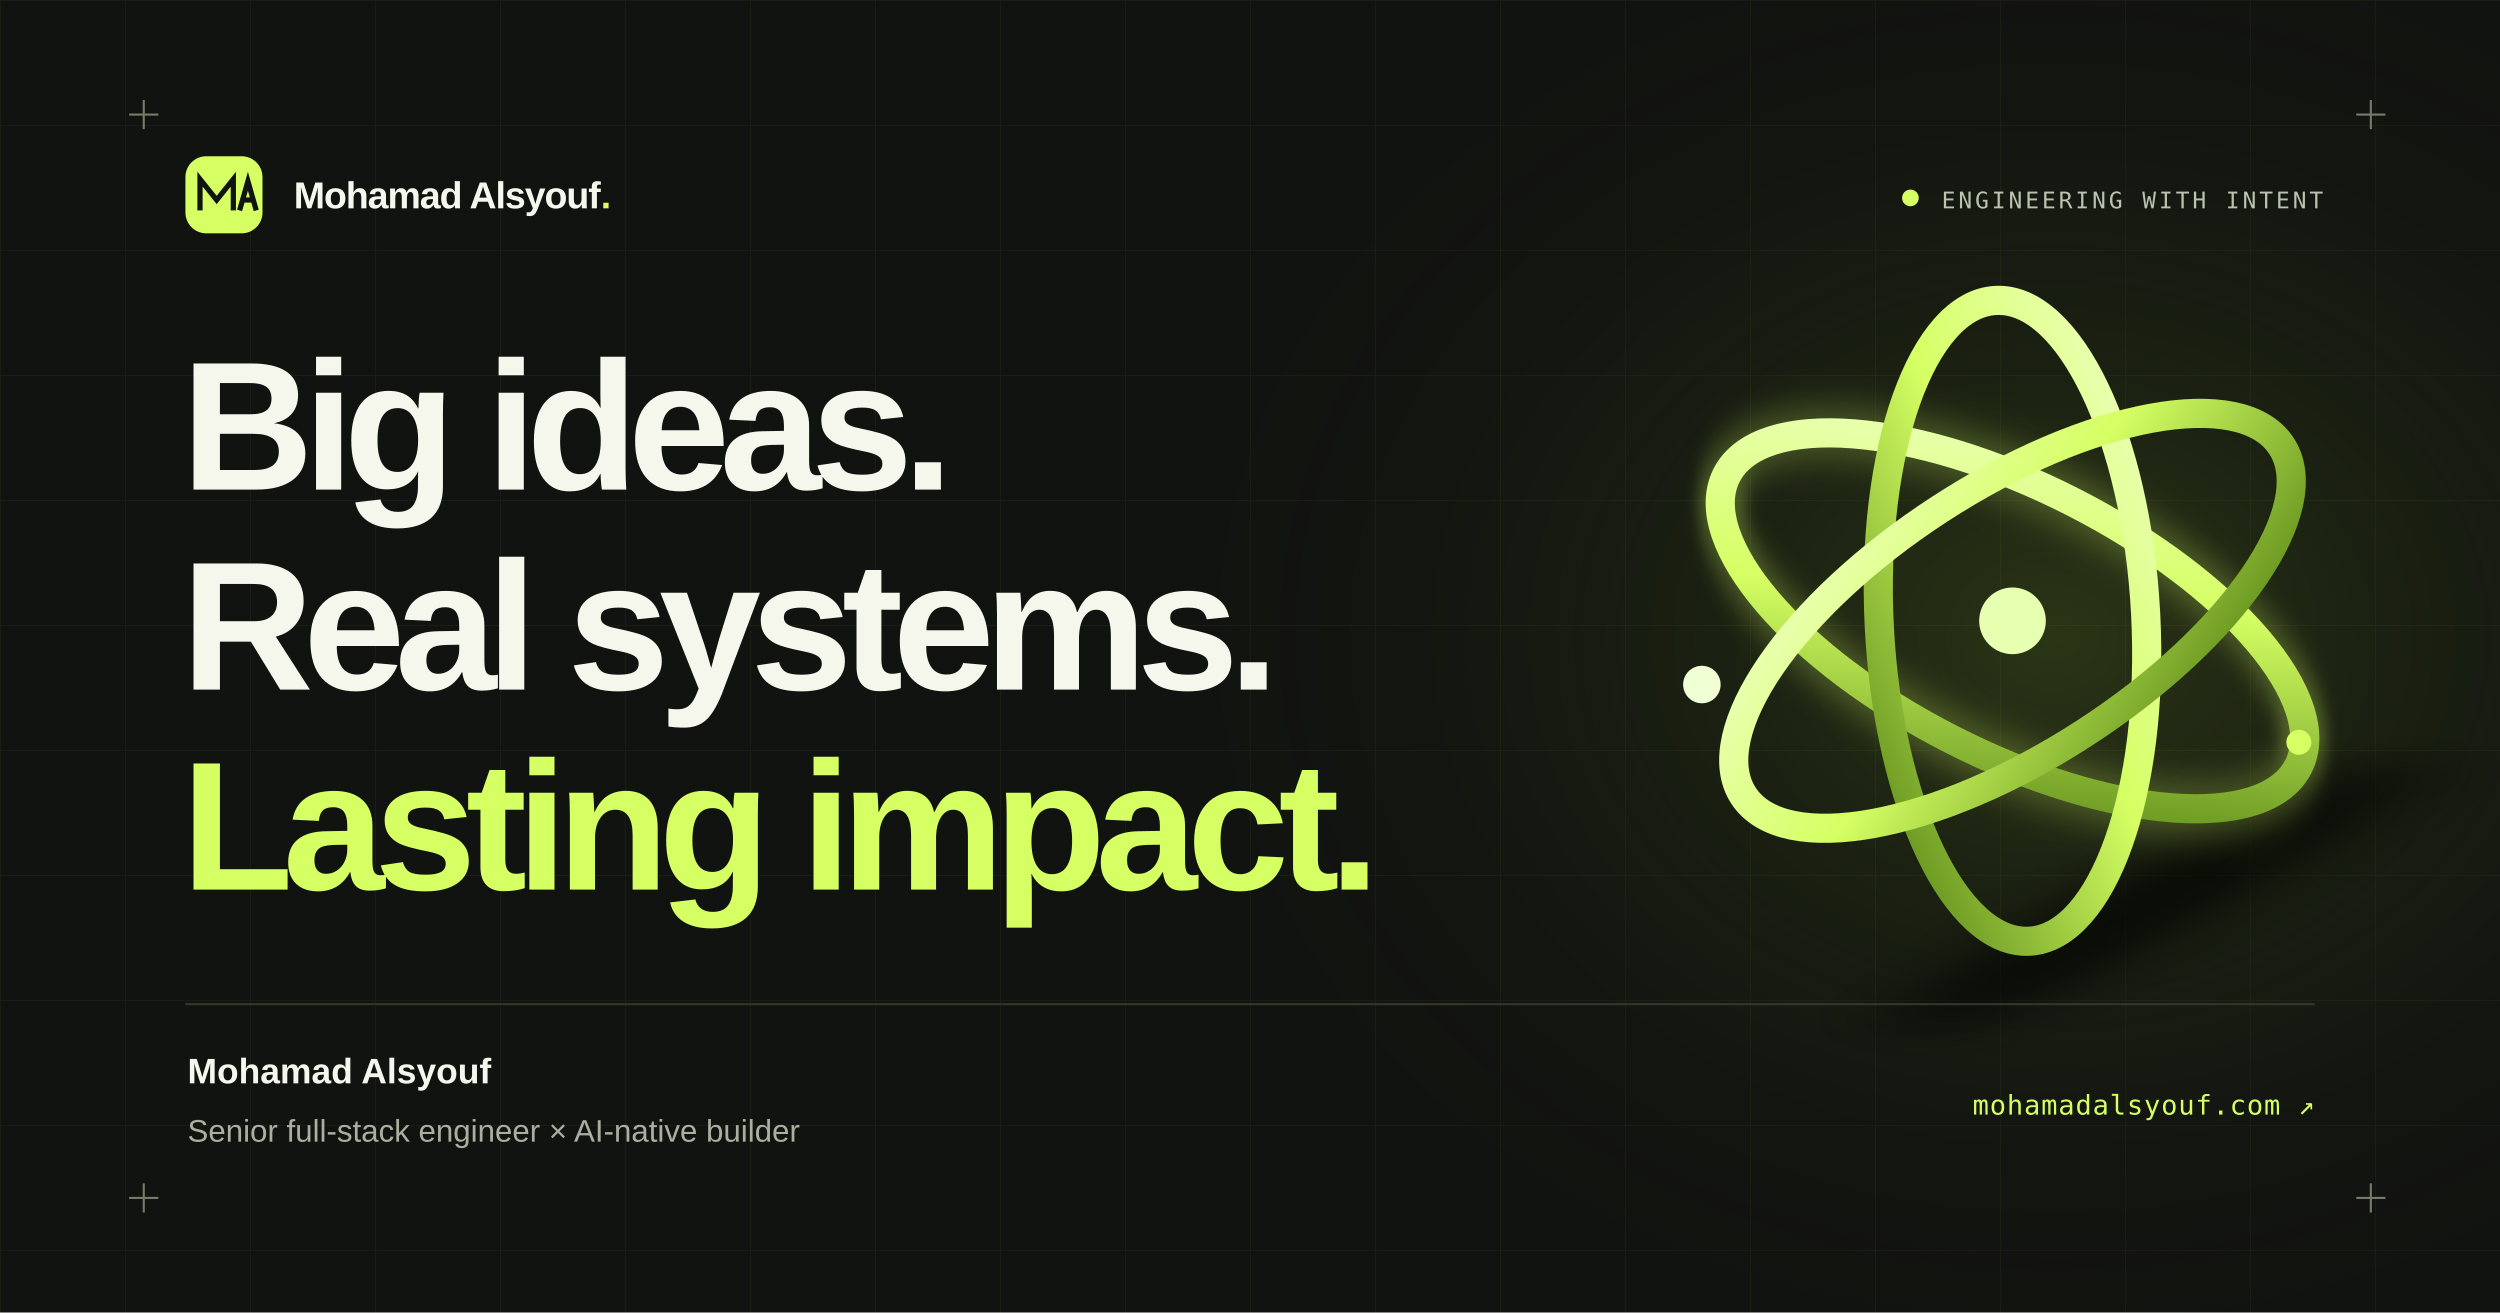
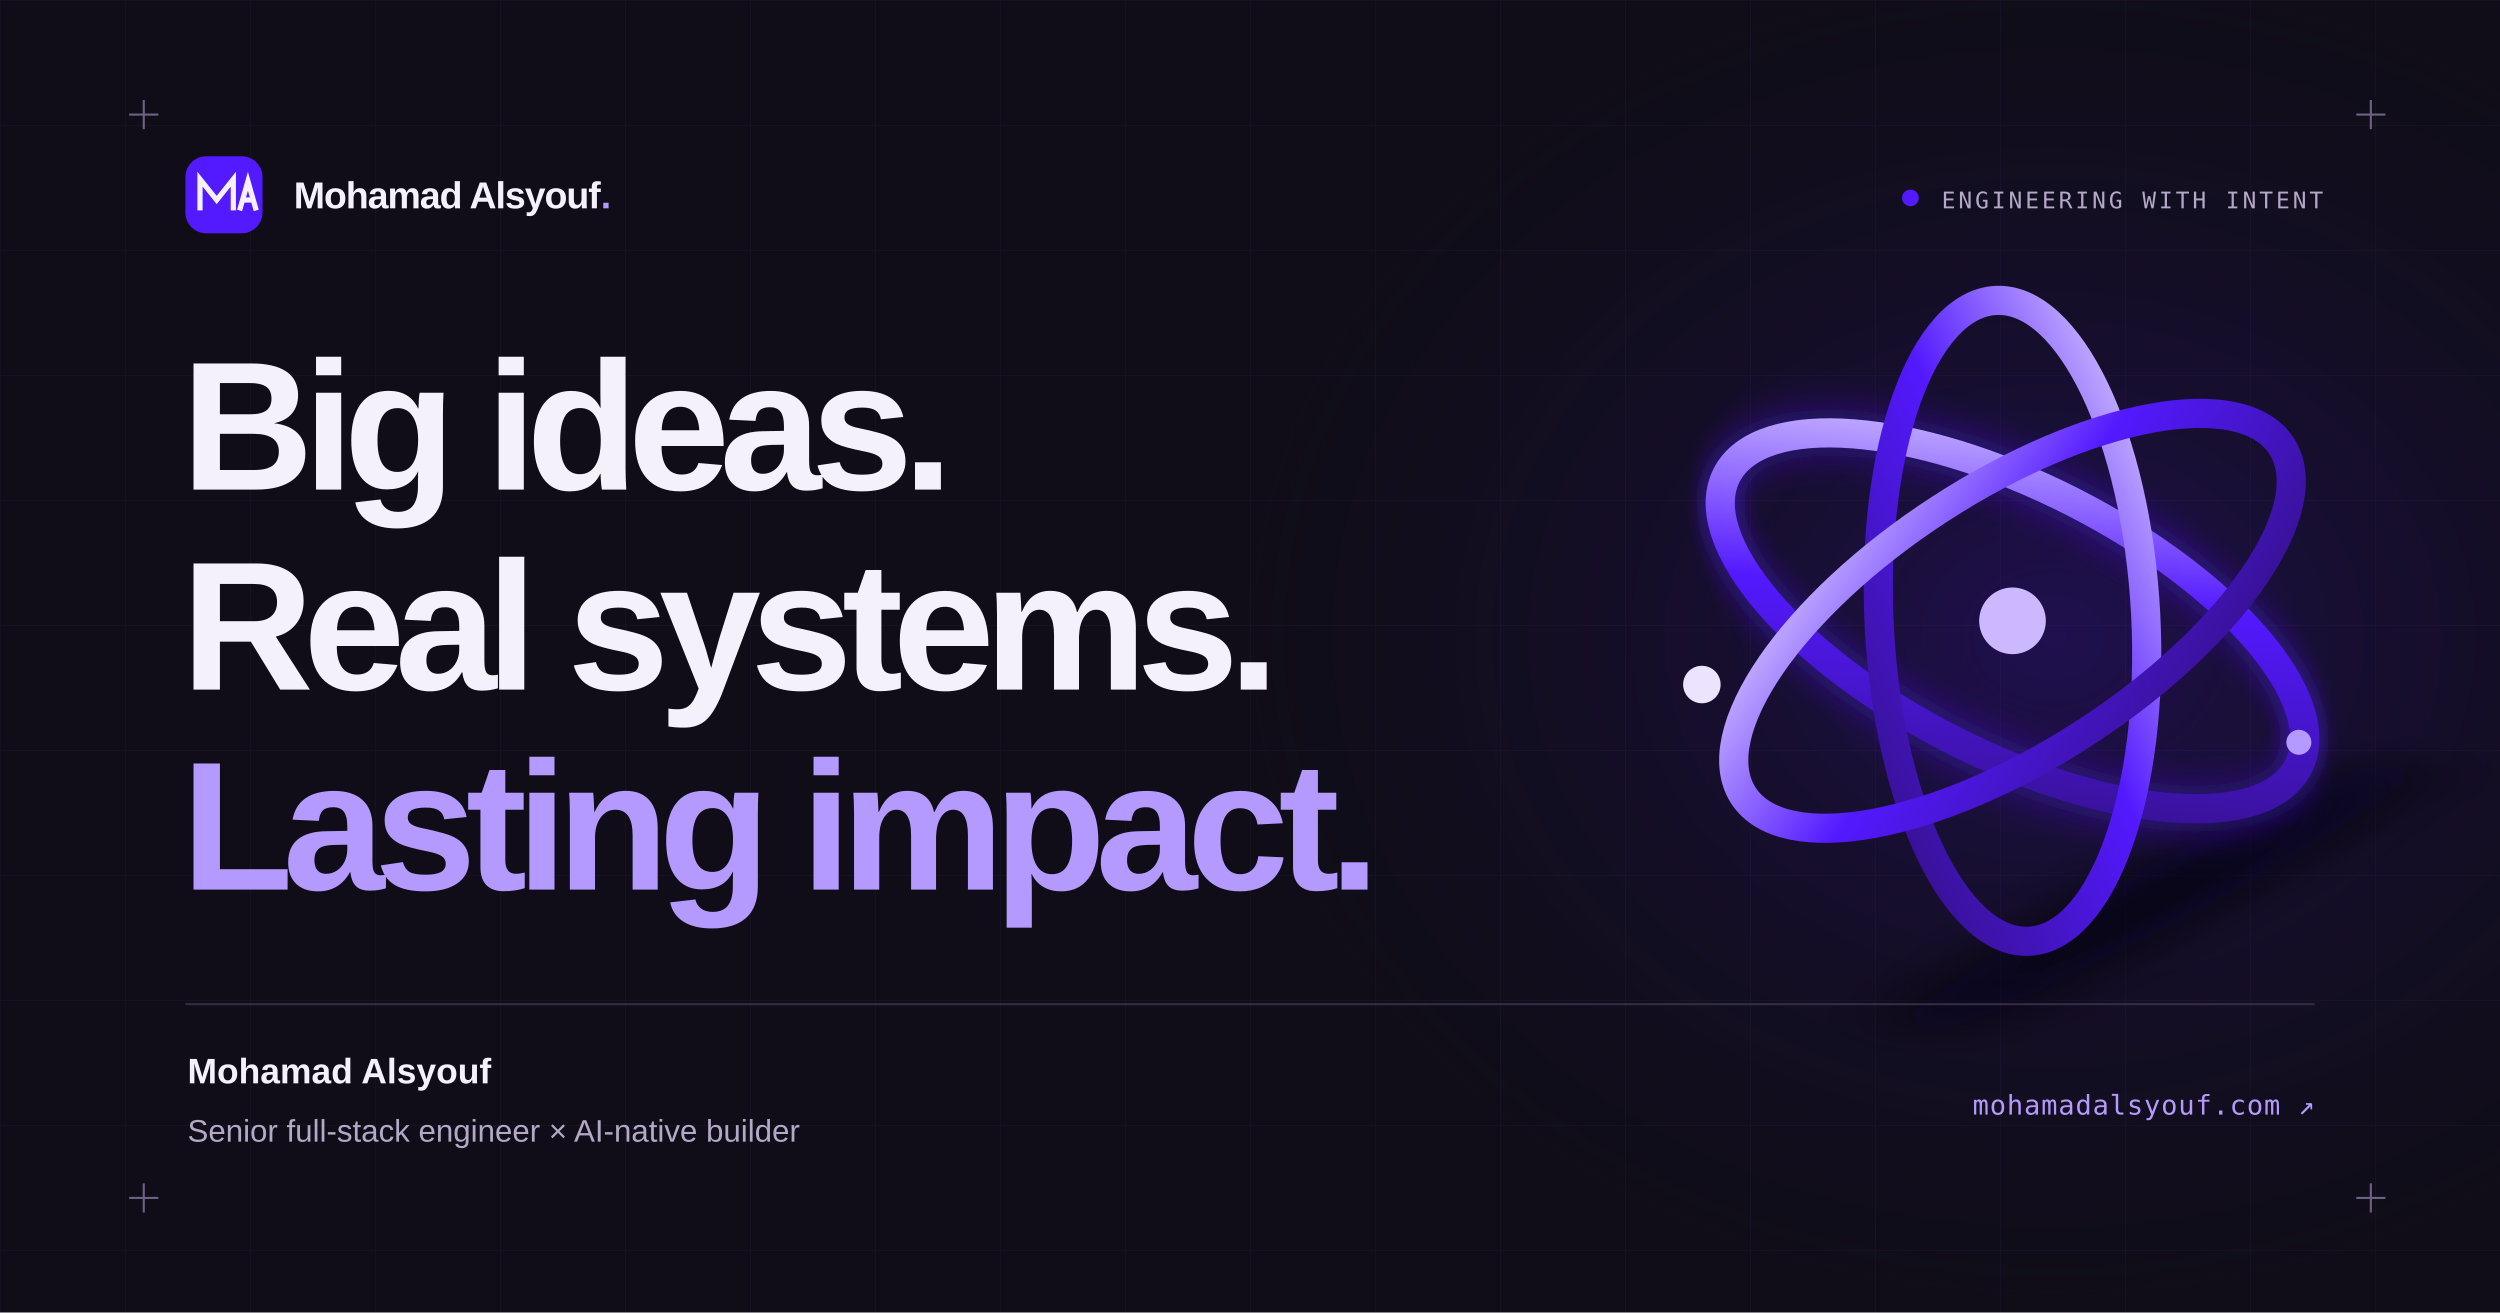
<svg xmlns="http://www.w3.org/2000/svg" width="1200" height="630" viewBox="0 0 1200 630">
  <defs>
    <pattern id="grid" width="60" height="60" patternUnits="userSpaceOnUse">
-       <path d="M60 0H0V60" fill="none" stroke="#d5ff63" stroke-opacity=".045" />
+       <path d="M60 0H0V60" fill="none" stroke="#b49aff" stroke-opacity=".045" />
    </pattern>
    <radialGradient id="aura">
-       <stop stop-color="#a6dc2f" stop-opacity=".17" />
-       <stop offset="1" stop-color="#111310" stop-opacity="0" />
+       <stop stop-color="#5319ff" stop-opacity=".24" />
+       <stop offset="1" stop-color="#100d18" stop-opacity="0" />
    </radialGradient>
    <linearGradient id="ring" x1="0" y1="0" x2="1" y2="1">
-       <stop stop-color="#efffc6" />
-       <stop offset=".45" stop-color="#d5ff63" />
-       <stop offset="1" stop-color="#538213" />
+       <stop stop-color="#e0d5ff" />
+       <stop offset=".45" stop-color="#5319ff" />
+       <stop offset="1" stop-color="#321080" />
    </linearGradient>
    <filter id="glow" x="-100%" y="-100%" width="300%" height="300%">
      <feGaussianBlur stdDeviation="7" />
    </filter>
    <filter id="shadow" x="-100%" y="-100%" width="300%" height="300%">
      <feGaussianBlur stdDeviation="18" />
    </filter>
  </defs>
-   <rect width="1200" height="630" fill="#111310" />
+   <rect width="1200" height="630" fill="#100d18" />
  <rect width="1200" height="630" fill="url(#grid)" />
  <ellipse cx="985" cy="306" rx="435" ry="360" fill="url(#aura)" />
-   <path d="M62 55h14m-7-7v14M1131 55h14m-7-7v14M62 575h14m-7-7v14M1131 575h14m-7-7v14" stroke="#747d67" stroke-width="1" />
-   <rect x="89" y="75" width="37" height="37" rx="10" fill="#d5ff63" />
-   <path d="M96 101V86l8 10 8-10v15m3 0 4-14 4 14m-6-5h5" fill="none" stroke="#111310" stroke-width="2.5" />
-   <text x="141" y="100" fill="#f5f7ed" font-family="Arial,sans-serif" font-size="18" font-weight="700" letter-spacing="-.5">Mohamad Alsyouf<tspan fill="#d5ff63">.</tspan>
+   <path d="M62 55h14m-7-7v14M1131 55h14m-7-7v14M62 575h14m-7-7v14M1131 575h14m-7-7v14" stroke="#6f6185" stroke-width="1" />
+   <rect x="89" y="75" width="37" height="37" rx="10" fill="#5319ff" />
+   <path d="M96 101V86l8 10 8-10v15m3 0 4-14 4 14m-6-5h5" fill="none" stroke="#f5f1fc" stroke-width="2.5" />
+   <text x="141" y="100" fill="#f5f1fc" font-family="Arial,sans-serif" font-size="18" font-weight="700" letter-spacing="-.5">Mohamad Alsyouf<tspan fill="#b49aff">.</tspan>
  </text>
-   <circle cx="917" cy="95" r="4" fill="#d5ff63" />
-   <text x="932" y="100" fill="#bac3b0" font-family="monospace" font-size="11" letter-spacing="1.4">ENGINEERING WITH INTENT</text>
-   <text x="87" y="235" fill="#f5f7ed" font-family="Arial,sans-serif" font-size="88" font-weight="700" letter-spacing="-5">Big ideas.</text>
-   <text x="87" y="331" fill="#f5f7ed" font-family="Arial,sans-serif" font-size="88" font-weight="700" letter-spacing="-5">Real systems.</text>
-   <text x="87" y="427" fill="#d5ff63" font-family="Arial,sans-serif" font-size="88" font-weight="700" letter-spacing="-5">Lasting impact.</text>
+   <circle cx="917" cy="95" r="4" fill="#5319ff" />
+   <text x="932" y="100" fill="#b3a8c6" font-family="monospace" font-size="11" letter-spacing="1.4">ENGINEERING WITH INTENT</text>
+   <text x="87" y="235" fill="#f5f1fc" font-family="Arial,sans-serif" font-size="88" font-weight="700" letter-spacing="-5">Big ideas.</text>
+   <text x="87" y="331" fill="#f5f1fc" font-family="Arial,sans-serif" font-size="88" font-weight="700" letter-spacing="-5">Real systems.</text>
+   <text x="87" y="427" fill="#b49aff" font-family="Arial,sans-serif" font-size="88" font-weight="700" letter-spacing="-5">Lasting impact.</text>
  <g transform="translate(966 298) rotate(-28)">
-     <ellipse cx="0" cy="150" rx="141" ry="15" fill="#020500" opacity=".8" filter="url(#shadow)" />
-     <ellipse rx="154" ry="64" fill="none" stroke="#d5ff63" stroke-opacity=".28" stroke-width="22" transform="rotate(55)" filter="url(#glow)" />
+     <ellipse cx="0" cy="150" rx="141" ry="15" fill="#05020d" opacity=".8" filter="url(#shadow)" />
+     <ellipse rx="154" ry="64" fill="none" stroke="#5319ff" stroke-opacity=".38" stroke-width="22" transform="rotate(55)" filter="url(#glow)" />
    <ellipse rx="154" ry="64" fill="none" stroke="url(#ring)" stroke-width="14" transform="rotate(55)" />
    <ellipse rx="154" ry="64" fill="none" stroke="url(#ring)" stroke-width="14" transform="rotate(115)" />
    <ellipse rx="154" ry="64" fill="none" stroke="url(#ring)" stroke-width="14" transform="rotate(-5)" />
-     <circle cx="0" cy="0" r="16" fill="#e7ffb0" />
-     <circle cx="-146" cy="-43" r="9" fill="#f1ffd5" />
-     <circle cx="94" cy="116" r="6" fill="#d5ff63" />
+     <circle cx="0" cy="0" r="16" fill="#cbb8ff" />
+     <circle cx="-146" cy="-43" r="9" fill="#ece4ff" />
+     <circle cx="94" cy="116" r="6" fill="#b49aff" />
  </g>
-   <path d="M89 482h1022" stroke="#31382b" />
-   <text x="90" y="520" fill="#f5f7ed" font-family="Arial,sans-serif" font-size="17" font-weight="600">Mohamad Alsyouf</text>
-   <text x="90" y="548" fill="#a9b09f" font-family="Arial,sans-serif" font-size="15">Senior full-stack engineer × AI-native builder</text>
-   <text x="1111" y="535" text-anchor="end" fill="#d5ff63" font-family="monospace" font-size="13" letter-spacing=".4">mohamadalsyouf.com ↗</text>
+   <path d="M89 482h1022" stroke="#342b44" />
+   <text x="90" y="520" fill="#f5f1fc" font-family="Arial,sans-serif" font-size="17" font-weight="600">Mohamad Alsyouf</text>
+   <text x="90" y="548" fill="#b3a8c6" font-family="Arial,sans-serif" font-size="15">Senior full-stack engineer × AI-native builder</text>
+   <text x="1111" y="535" text-anchor="end" fill="#b49aff" font-family="monospace" font-size="13" letter-spacing=".4">mohamadalsyouf.com ↗</text>
</svg>
